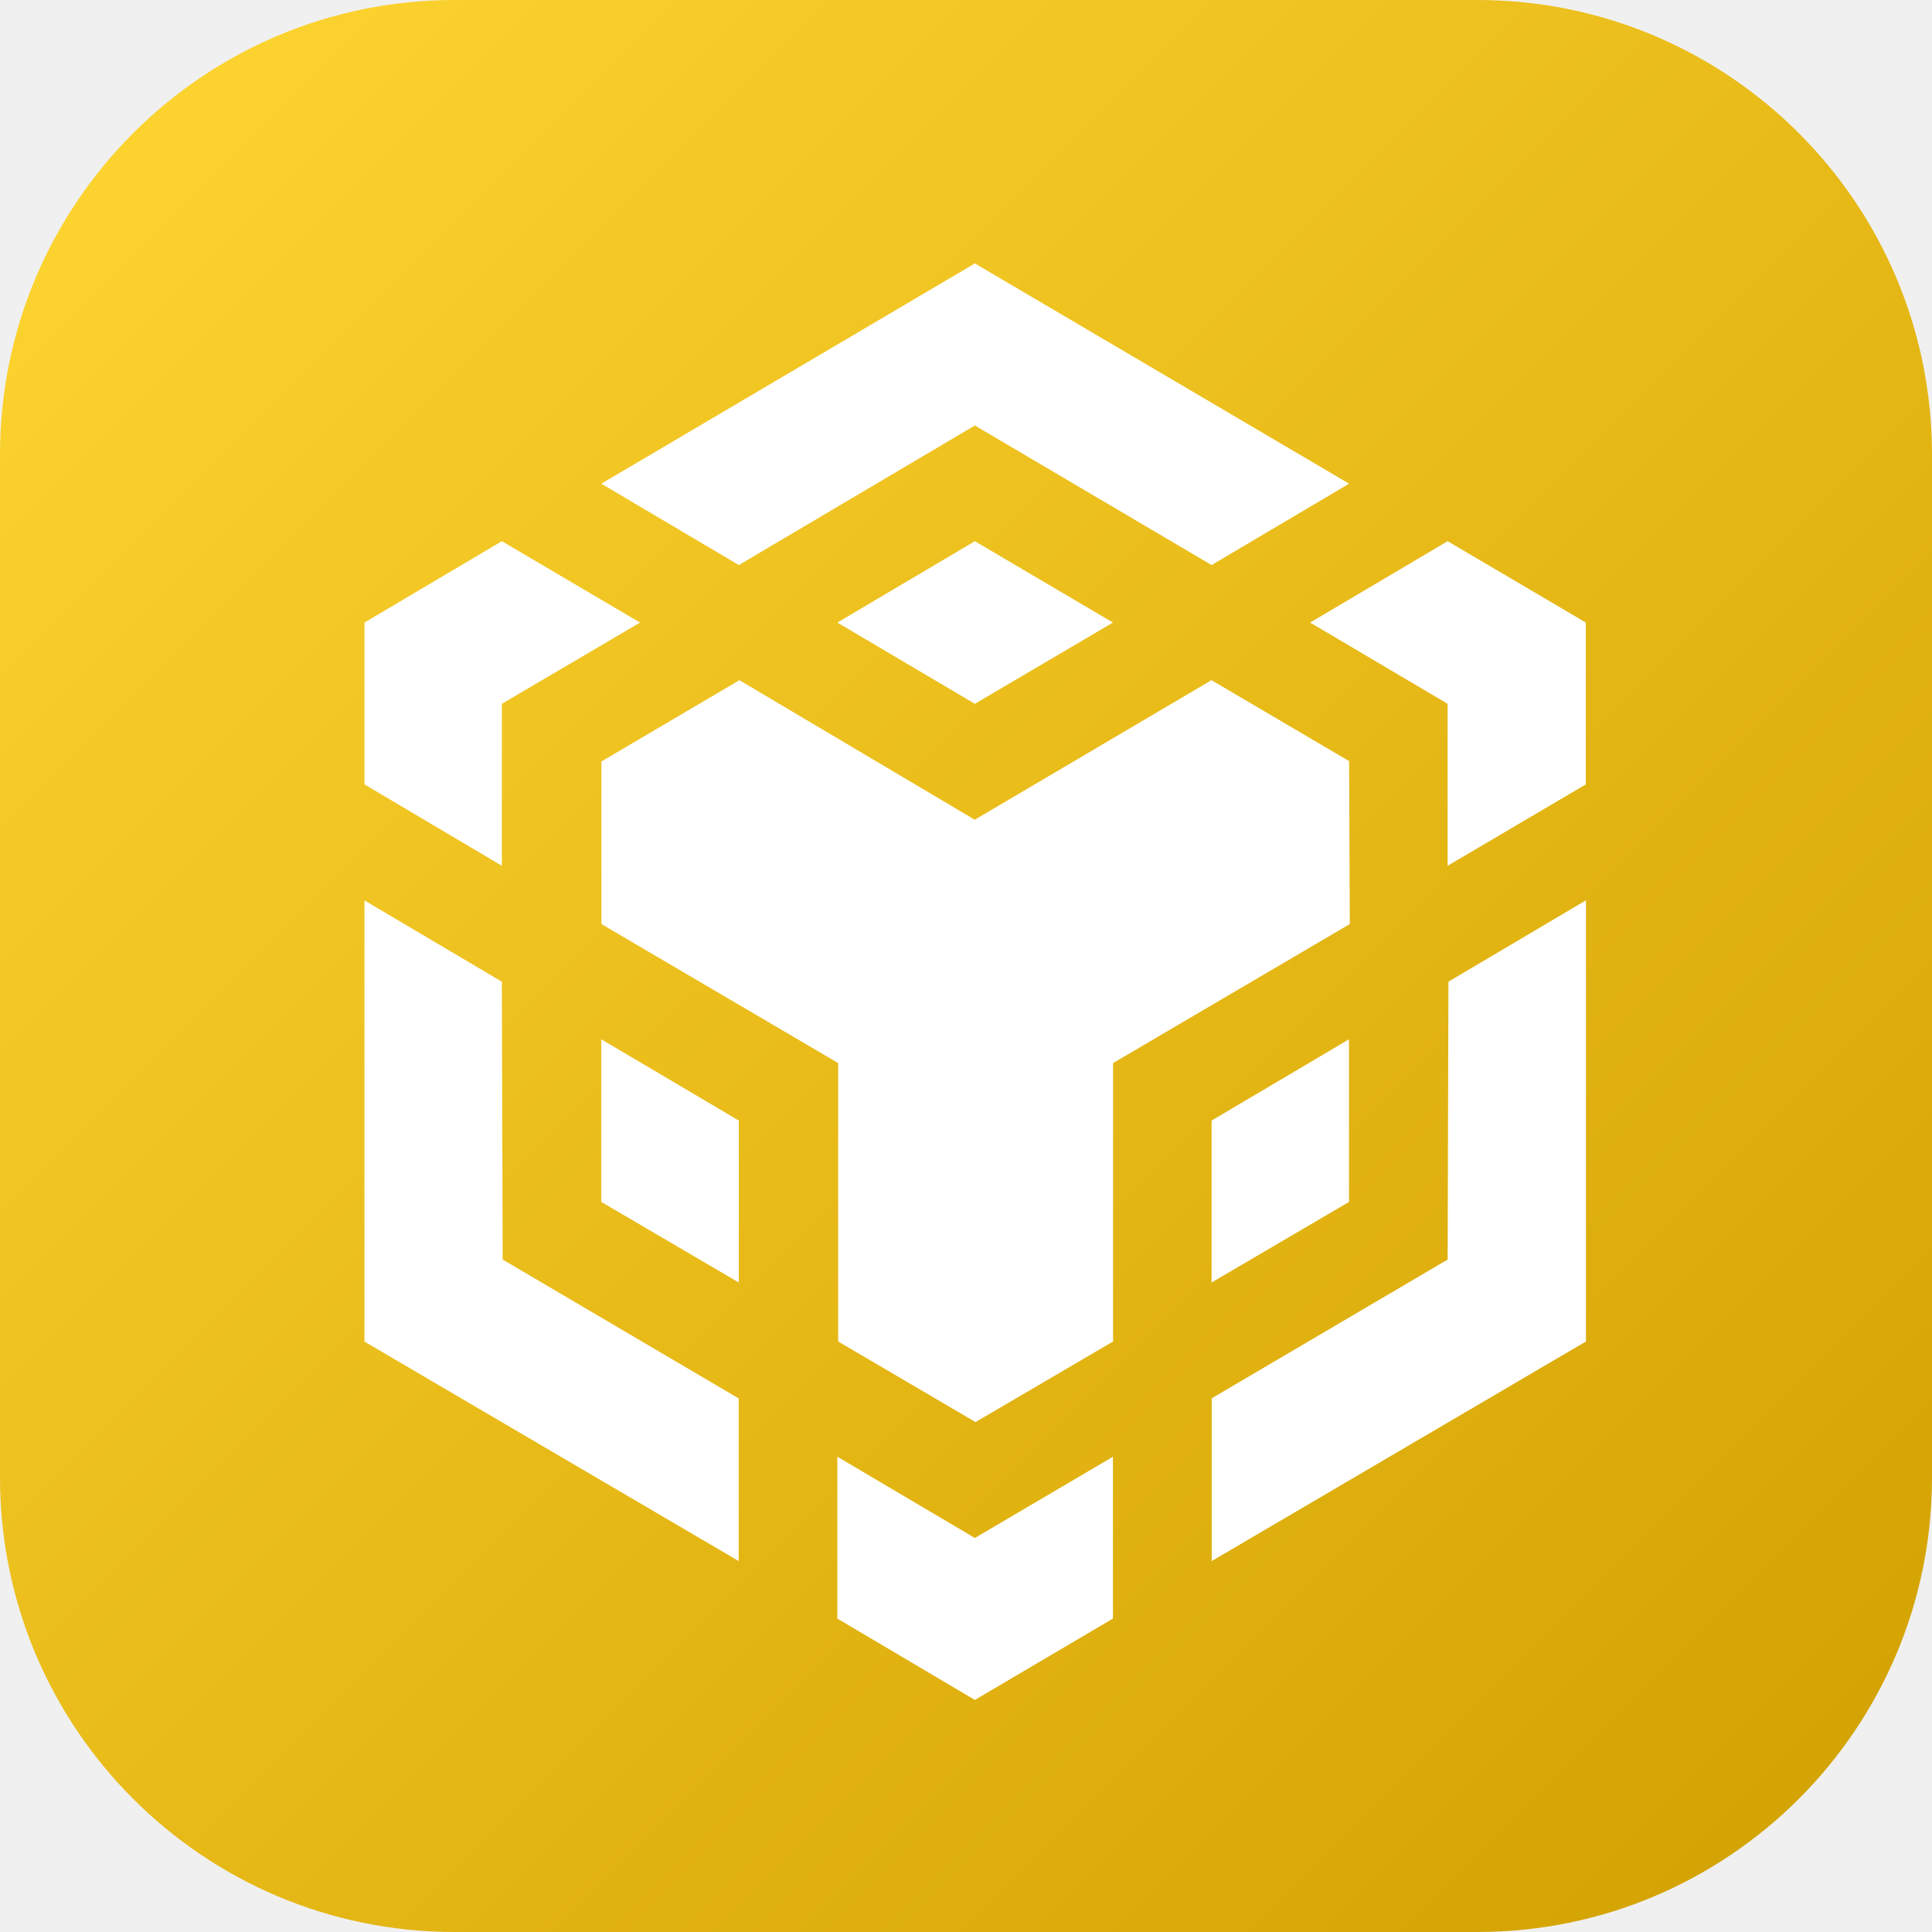
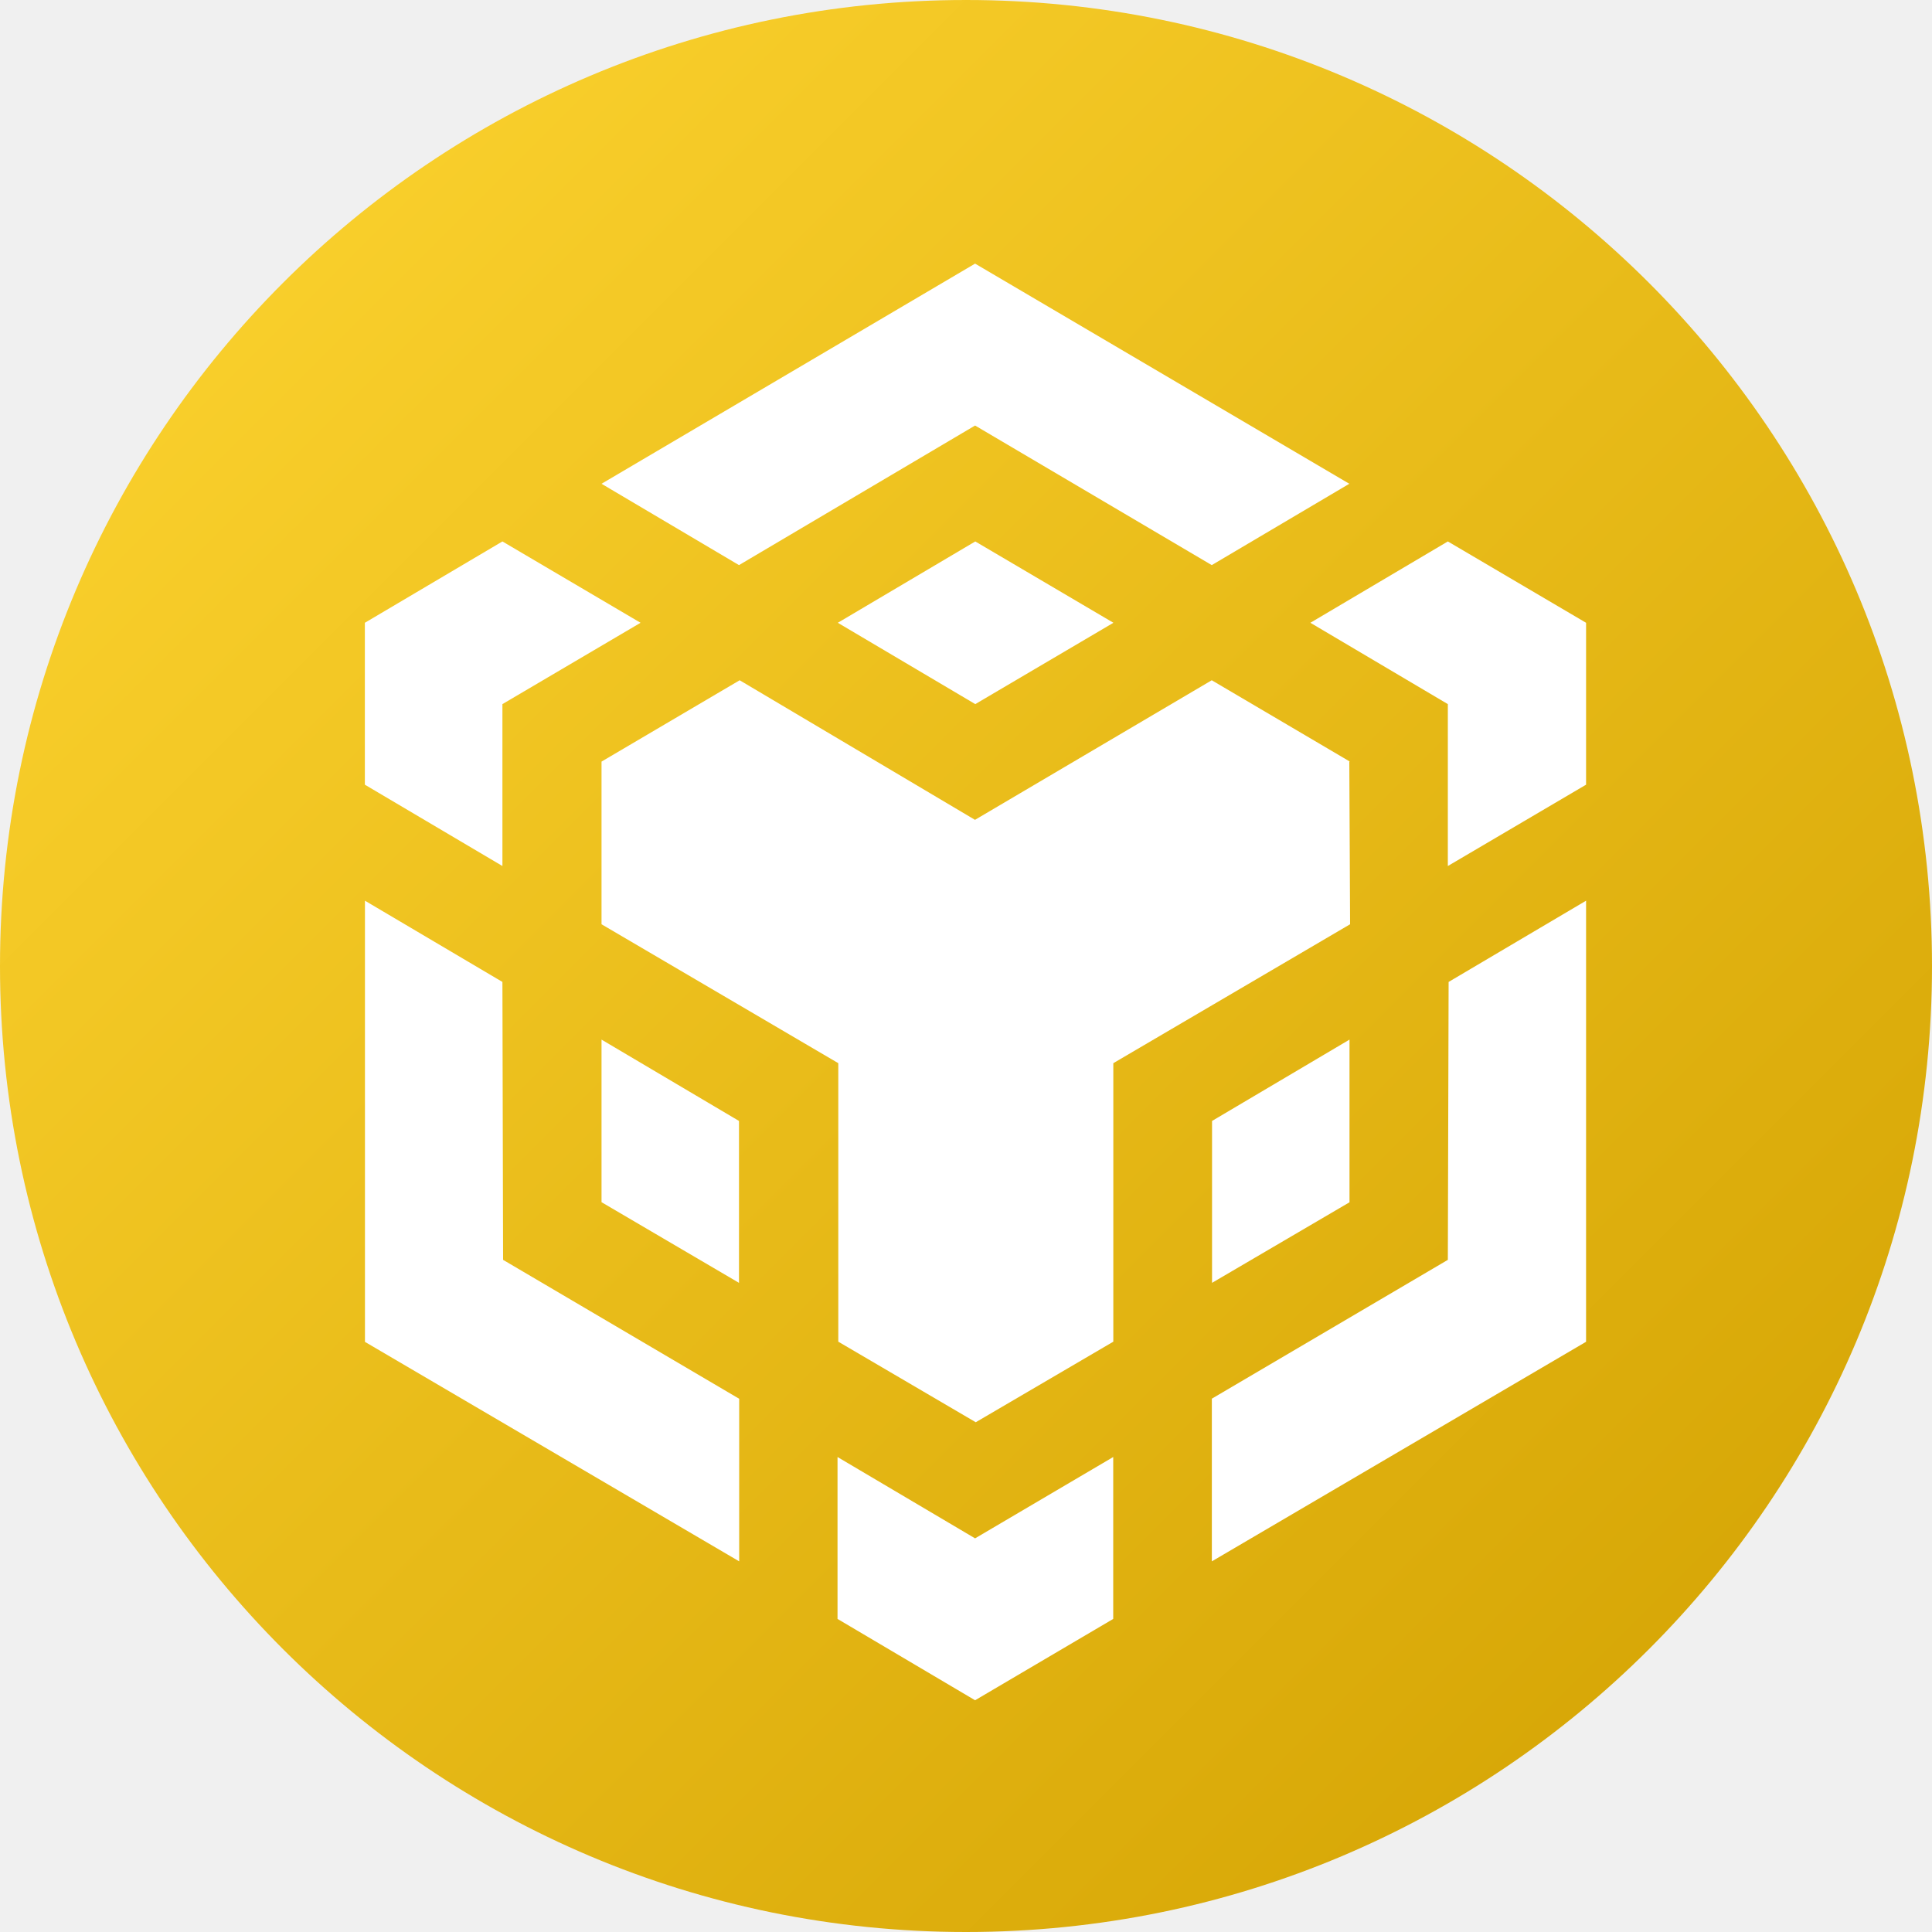
- <svg xmlns="http://www.w3.org/2000/svg" width="17" height="17" viewBox="0 0 17 17" fill="none">
-   <path d="M0 4C0 1.791 1.791 0 4 0H13C15.209 0 17 1.791 17 4V13C17 15.209 15.209 17 13 17H4C1.791 17 0 15.209 0 13V4Z" fill="url(#paint0_linear_1_5139)" />
-   <path d="M4.416 8.638L4.423 11.083L6.5 12.305V13.736L3.207 11.805V7.923L4.416 8.638ZM4.416 6.193V7.618L3.207 6.902V5.478L4.416 4.762L5.632 5.478L4.416 6.193ZM7.368 5.478L8.578 4.762L9.793 5.478L8.578 6.193L7.368 5.478Z" fill="white" />
-   <path d="M5.291 10.576V9.145L6.501 9.86V11.285L5.291 10.576ZM7.368 12.818L8.578 13.533L9.793 12.818V14.242L8.578 14.958L7.368 14.242V12.818ZM11.528 5.478L12.738 4.762L13.954 5.478V6.902L12.738 7.618V6.193L11.528 5.478ZM12.738 11.083L12.745 8.638L13.955 7.922V11.804L10.662 13.736V12.304L12.738 11.083Z" fill="white" />
-   <path d="M11.87 10.576L10.661 11.285V9.86L11.87 9.145V10.576Z" fill="white" />
-   <path d="M11.871 6.7L11.877 8.131L9.794 9.354V11.804L8.584 12.513L7.375 11.804V9.354L5.292 8.131V6.7L6.506 5.985L8.577 7.213L10.66 5.985L11.876 6.7H11.871ZM5.291 4.256L8.578 2.318L11.871 4.256L10.661 4.972L8.578 3.744L6.501 4.972L5.291 4.256Z" fill="white" />
+ <svg xmlns="http://www.w3.org/2000/svg" width="20" height="20" viewBox="0 0 20 20" fill="none">
+   <rect width="20" height="20" rx="10" fill="url(#paint0_linear_1483_9021)" />
+   <path d="M5.201 10.165L5.208 13.042L7.652 14.48V16.163L3.778 13.891V9.324L5.201 10.165ZM5.201 7.289V8.965L3.777 8.123V6.447L5.201 5.605L6.631 6.447L5.201 7.289ZM8.673 6.447L10.096 5.605L11.526 6.447L10.096 7.289L8.673 6.447Z" fill="white" />
+   <path d="M6.227 12.445V10.762L7.65 11.604V13.28L6.227 12.445ZM8.67 15.083L10.094 15.925L11.524 15.083V16.759L10.094 17.601L8.67 16.759V15.083ZM13.565 6.447L14.988 5.605L16.419 6.447V8.123L14.988 8.965V7.289L13.565 6.447ZM14.988 13.042L14.996 10.165L16.419 9.324V13.89L12.545 16.163V14.479L14.988 13.042Z" fill="white" />
+   <path d="M13.97 12.446L12.547 13.28V11.604L13.97 10.762V12.446Z" fill="white" />
+   <path d="M13.968 7.884L13.976 9.568L11.525 11.006V13.889L10.101 14.723L8.678 13.889V11.006L6.227 9.568V7.884L7.657 7.042L10.093 8.487L12.544 7.042L13.974 7.884H13.968ZM6.227 5.008L10.094 2.729L13.968 5.008L12.544 5.85L10.094 4.405L7.65 5.85L6.227 5.008Z" fill="white" />
  <defs>
-     <linearGradient id="paint0_linear_1_5139" x1="17" y1="17" x2="0" y2="0" gradientUnits="userSpaceOnUse">
+     <linearGradient id="paint0_linear_1483_9021" x1="20" y1="20" x2="0" y2="0" gradientUnits="userSpaceOnUse">
      <stop stop-color="#D1A000" />
      <stop offset="1" stop-color="#FFD632" />
    </linearGradient>
  </defs>
</svg>
